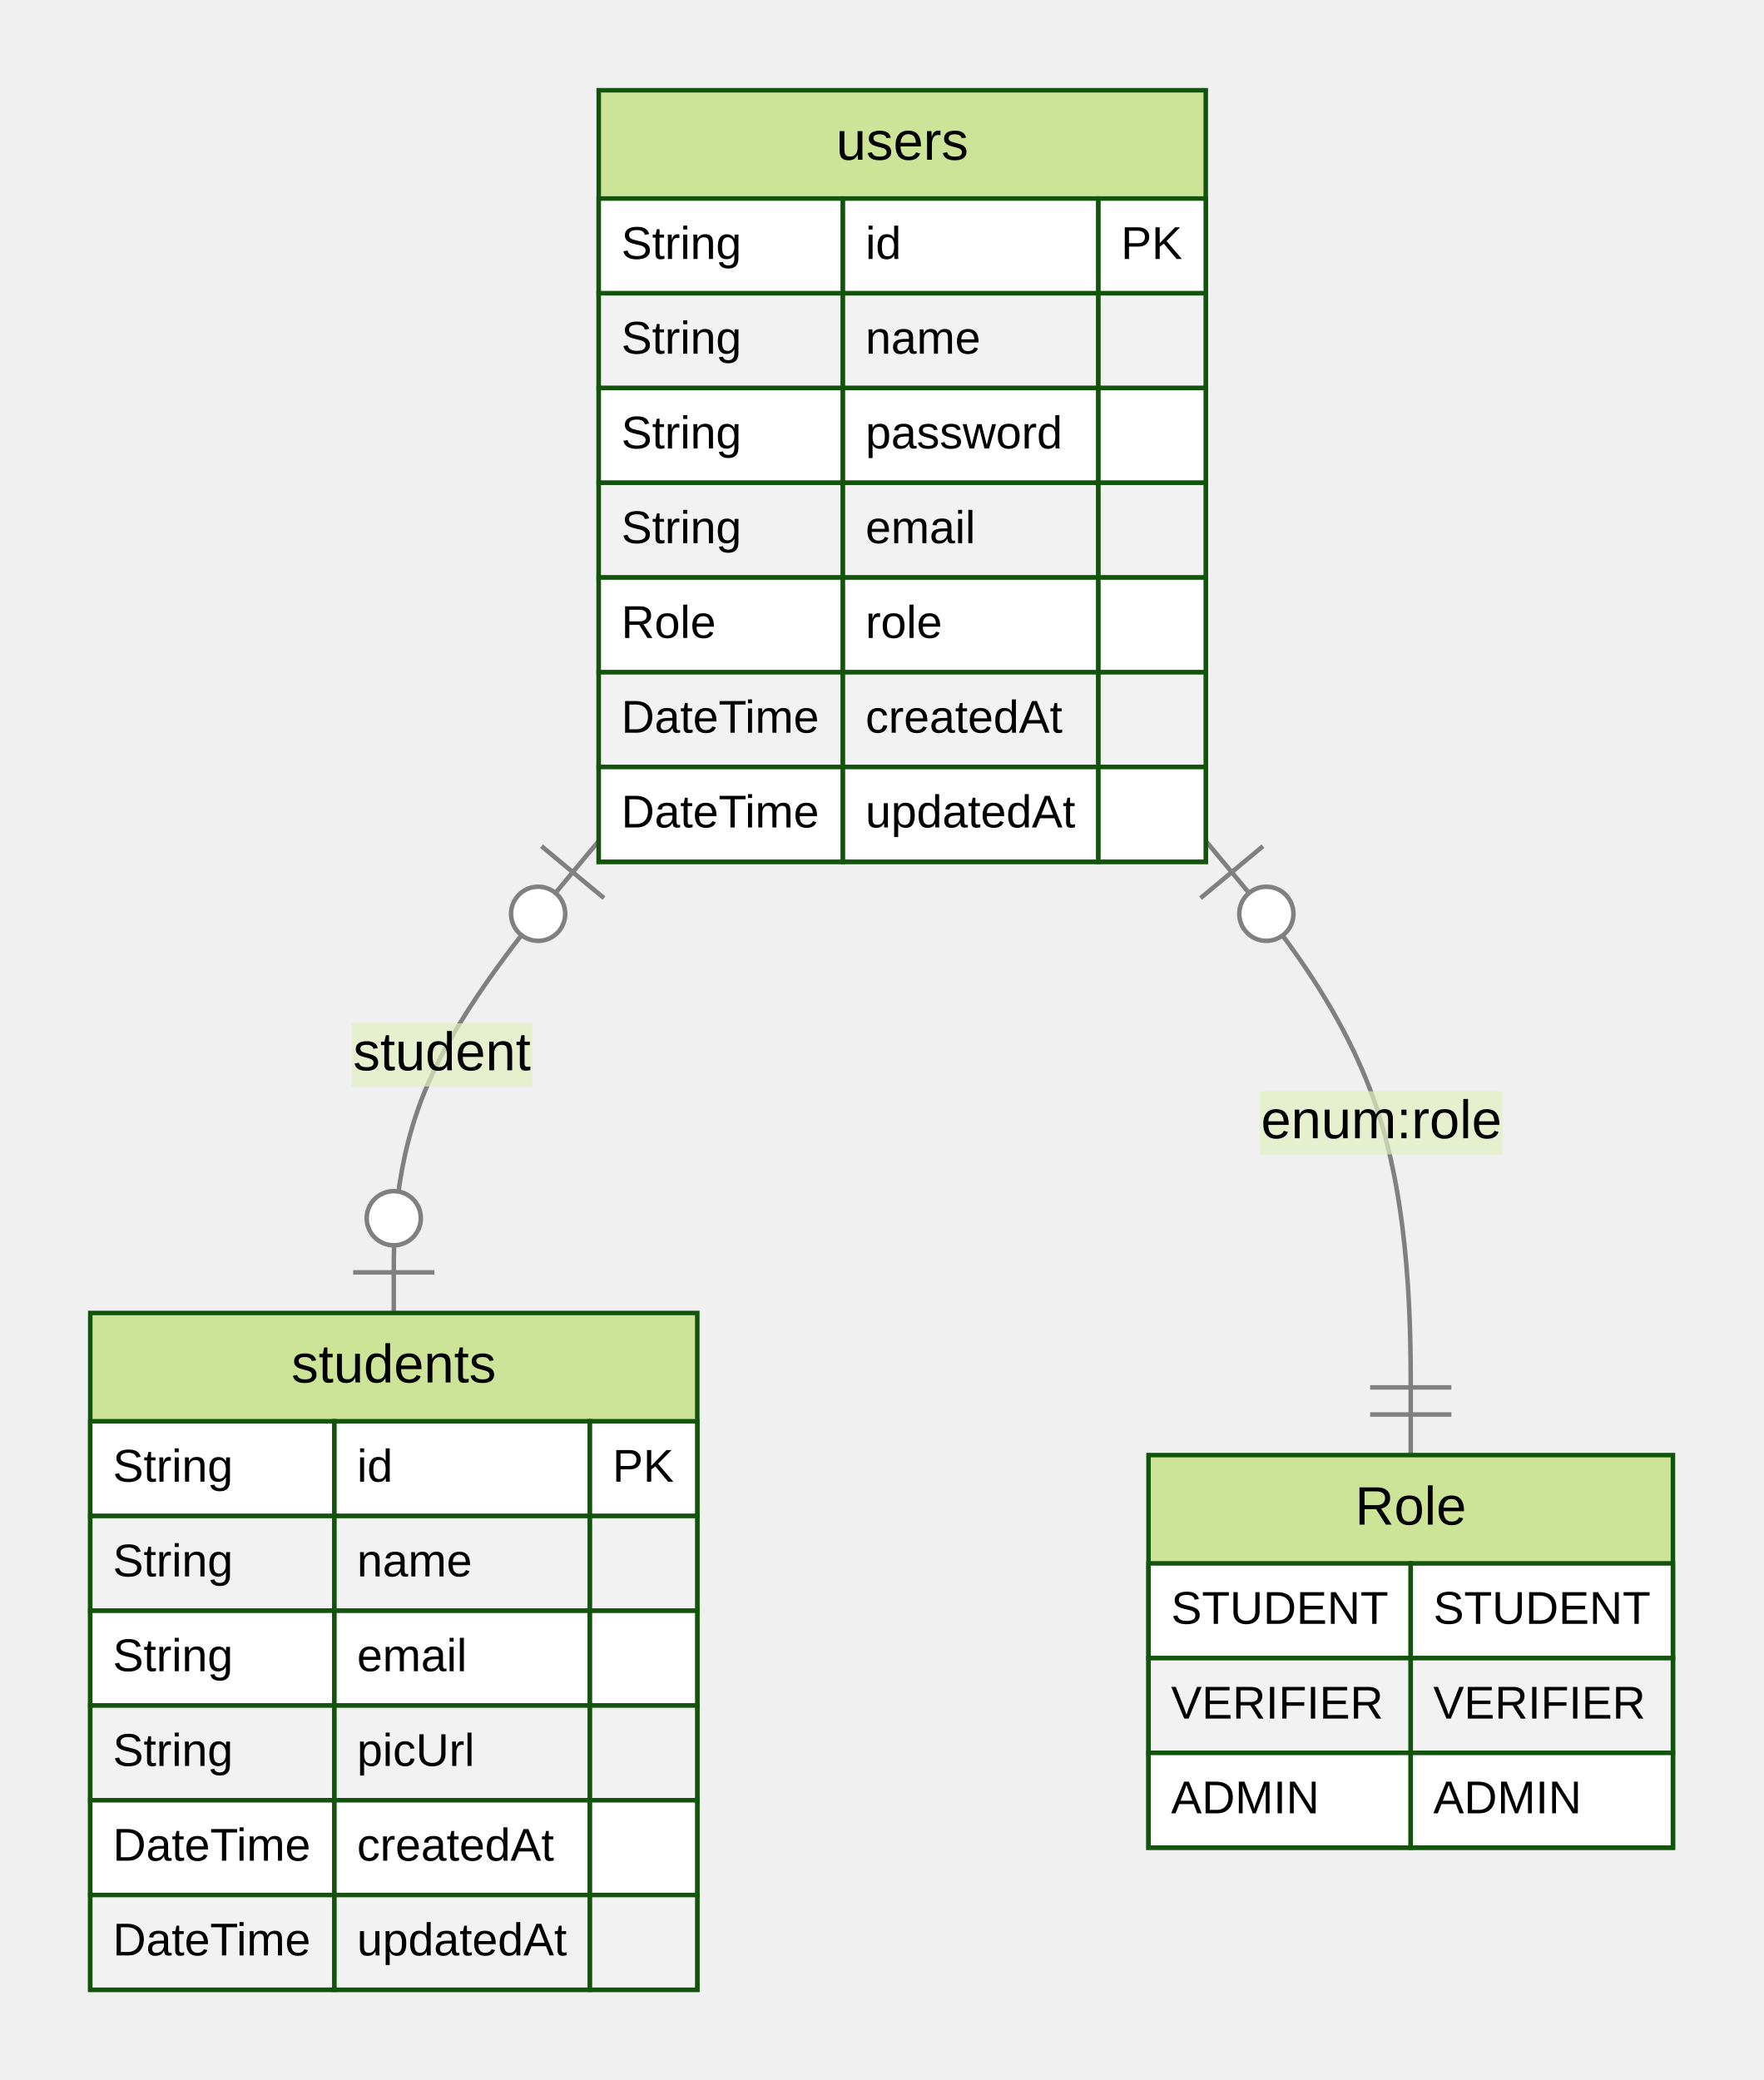
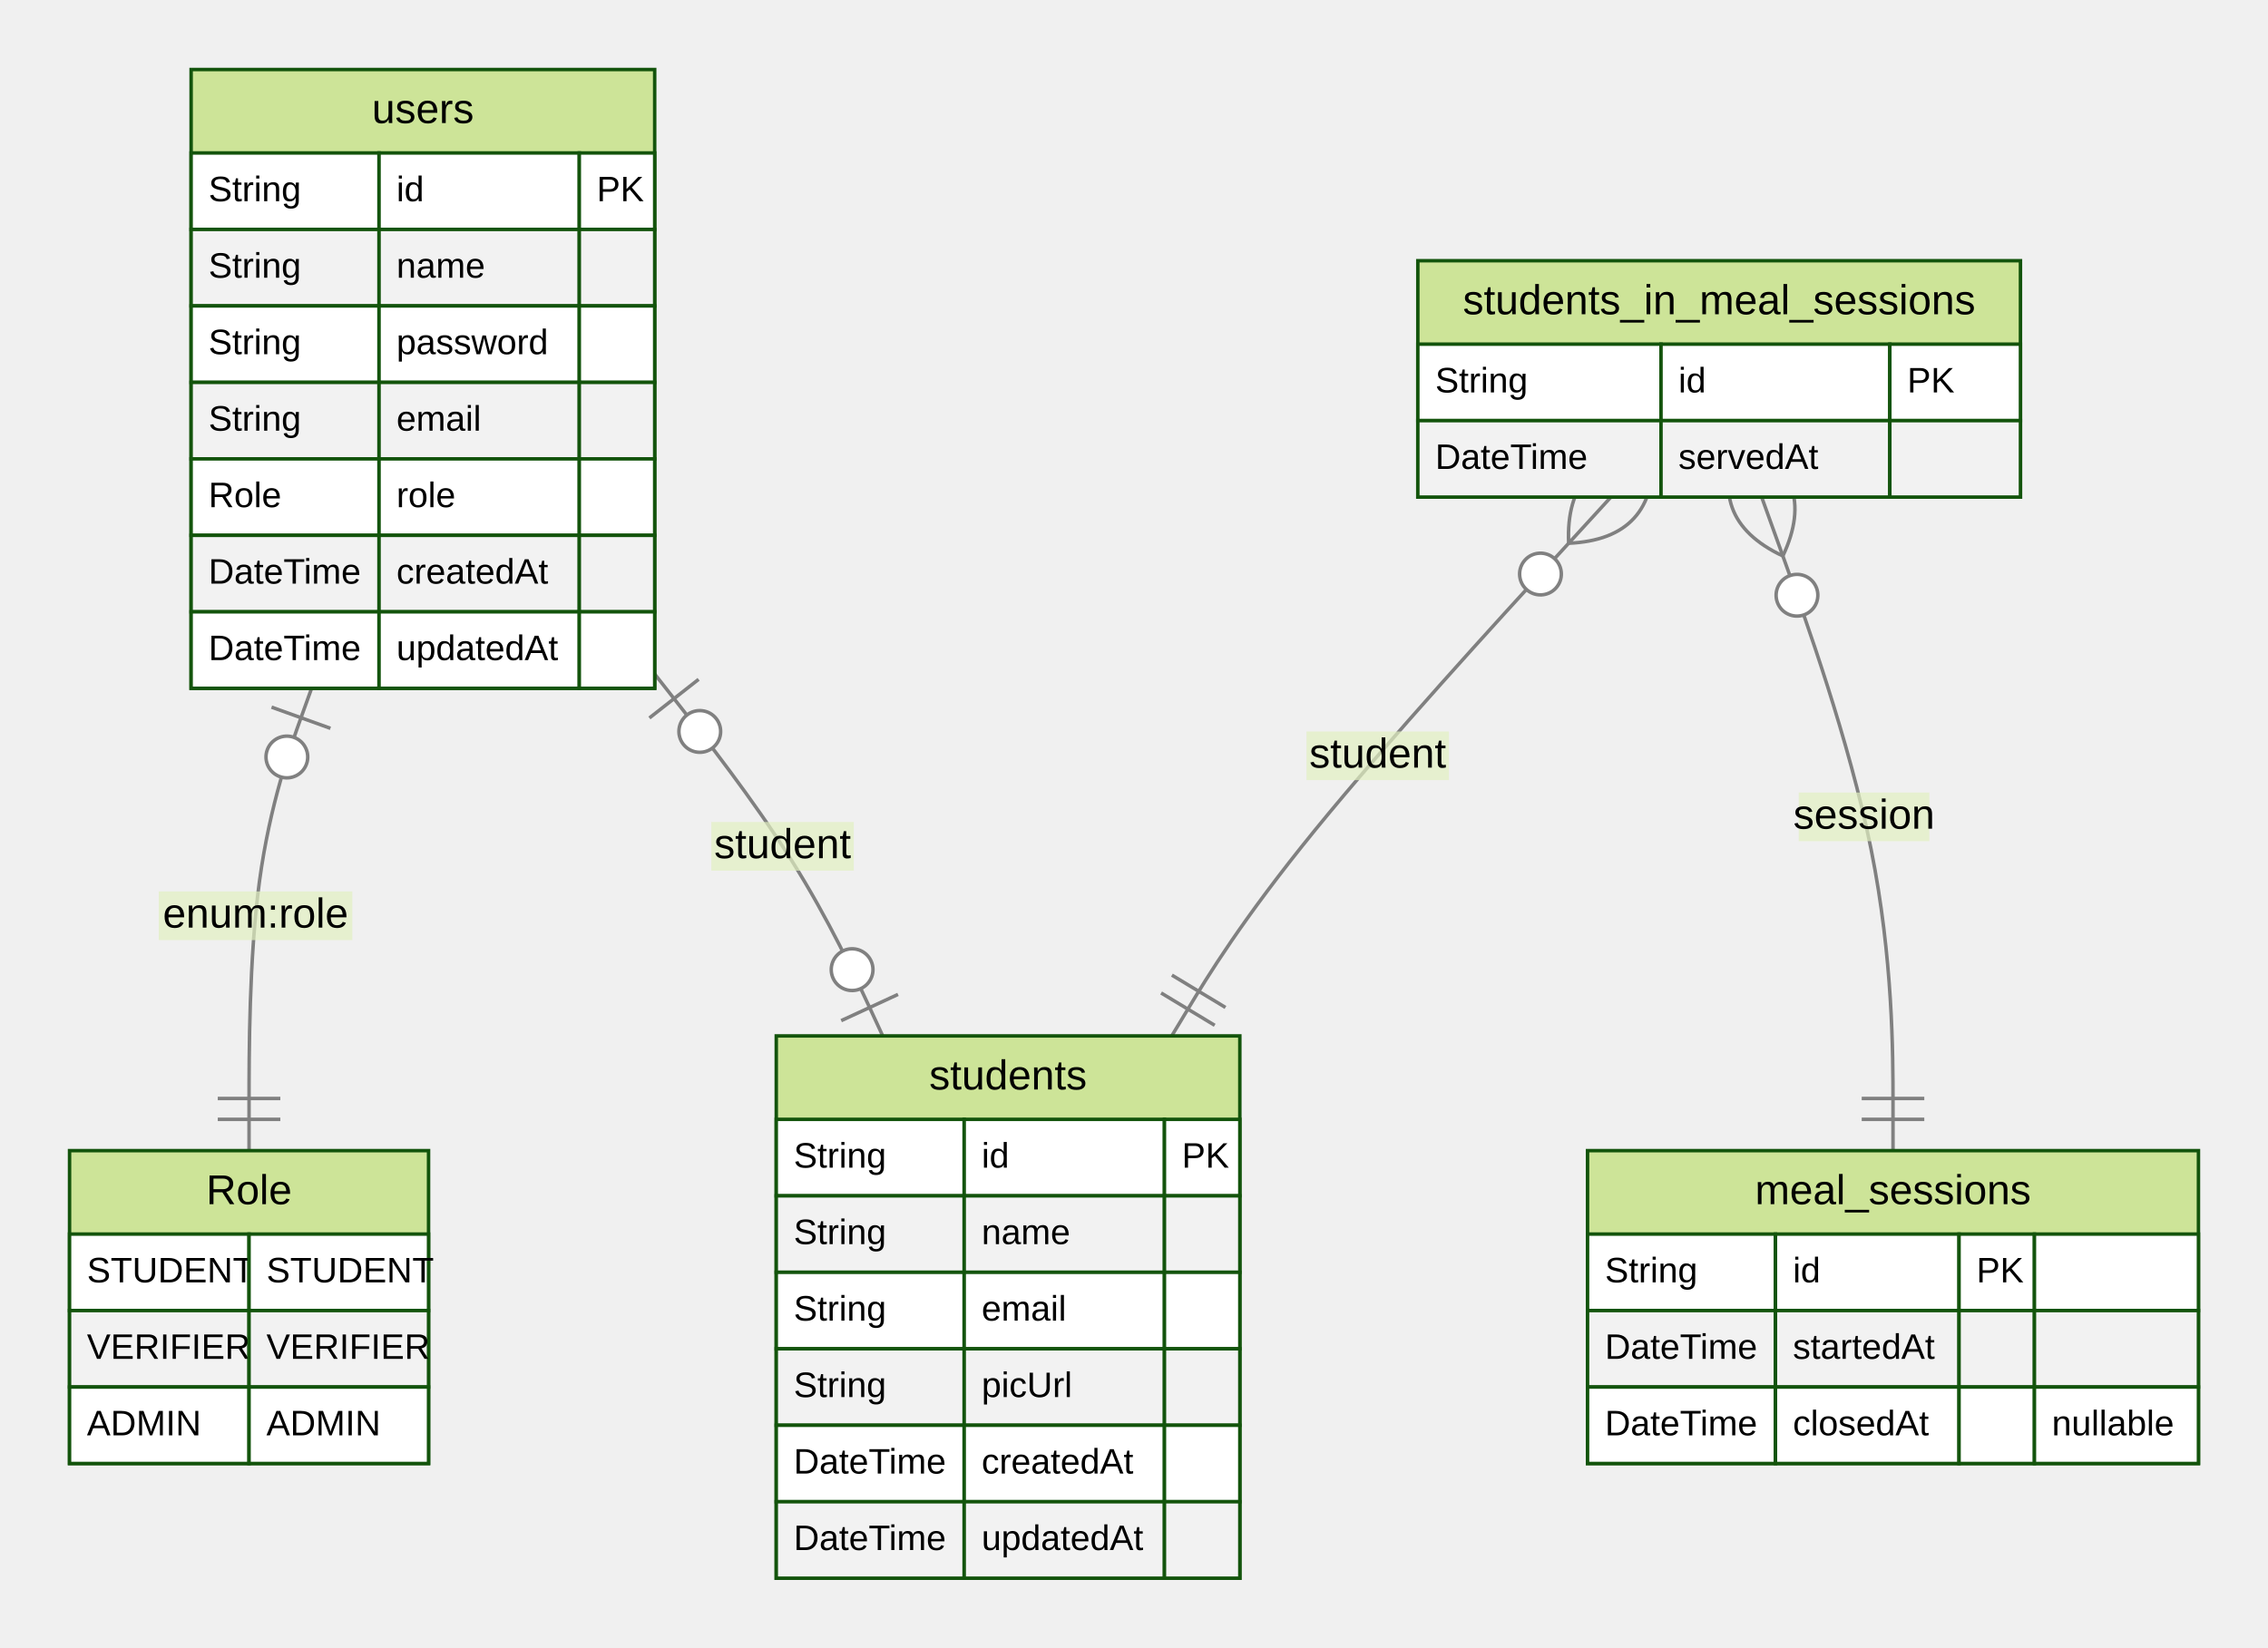
- <svg xmlns="http://www.w3.org/2000/svg" aria-roledescription="er" role="graphics-document document" viewBox="0 0 390.747 461" style="max-width: 390.747px; background-color: white;" width="100%" id="mermaid-0">
+ <svg xmlns="http://www.w3.org/2000/svg" aria-roledescription="er" role="graphics-document document" viewBox="0 0 652.276 474" style="max-width: 652.276px; background-color: white;" width="100%" id="mermaid-0">
  <style>#mermaid-0{font-family:"trebuchet ms",verdana,arial,sans-serif;font-size:16px;fill:#000000;}#mermaid-0 .error-icon{fill:#552222;}#mermaid-0 .error-text{fill:#552222;stroke:#552222;}#mermaid-0 .edge-thickness-normal{stroke-width:2px;}#mermaid-0 .edge-thickness-thick{stroke-width:3.5px;}#mermaid-0 .edge-pattern-solid{stroke-dasharray:0;}#mermaid-0 .edge-pattern-dashed{stroke-dasharray:3;}#mermaid-0 .edge-pattern-dotted{stroke-dasharray:2;}#mermaid-0 .marker{fill:#000000;stroke:#000000;}#mermaid-0 .marker.cross{stroke:#000000;}#mermaid-0 svg{font-family:"trebuchet ms",verdana,arial,sans-serif;font-size:16px;}#mermaid-0 .entityBox{fill:#cde498;stroke:#13540c;}#mermaid-0 .attributeBoxOdd{fill:#ffffff;stroke:#13540c;}#mermaid-0 .attributeBoxEven{fill:#f2f2f2;stroke:#13540c;}#mermaid-0 .relationshipLabelBox{fill:hsl(78.158, 58.462%, 84.51%);opacity:0.7;background-color:hsl(78.158, 58.462%, 84.51%);}#mermaid-0 .relationshipLabelBox rect{opacity:0.5;}#mermaid-0 .relationshipLine{stroke:#000000;}#mermaid-0 .entityTitleText{text-anchor:middle;font-size:18px;fill:#000000;}#mermaid-0 :root{--mermaid-font-family:"trebuchet ms",verdana,arial,sans-serif;}</style>
  <g />
  <defs>
    <marker orient="auto" markerHeight="18" markerWidth="18" refY="9" refX="0" id="ONLY_ONE_START">
      <path d="M9,0 L9,18 M15,0 L15,18" fill="none" stroke="gray" />
    </marker>
  </defs>
  <defs>
    <marker orient="auto" markerHeight="18" markerWidth="18" refY="9" refX="18" id="ONLY_ONE_END">
      <path d="M3,0 L3,18 M9,0 L9,18" fill="none" stroke="gray" />
    </marker>
  </defs>
  <defs>
    <marker orient="auto" markerHeight="18" markerWidth="30" refY="9" refX="0" id="ZERO_OR_ONE_START">
      <circle r="6" cy="9" cx="21" fill="white" stroke="gray" />
      <path d="M9,0 L9,18" fill="none" stroke="gray" />
    </marker>
  </defs>
  <defs>
    <marker orient="auto" markerHeight="18" markerWidth="30" refY="9" refX="30" id="ZERO_OR_ONE_END">
      <circle r="6" cy="9" cx="9" fill="white" stroke="gray" />
      <path d="M21,0 L21,18" fill="none" stroke="gray" />
    </marker>
  </defs>
  <defs>
    <marker orient="auto" markerHeight="36" markerWidth="45" refY="18" refX="18" id="ONE_OR_MORE_START">
      <path d="M0,18 Q 18,0 36,18 Q 18,36 0,18 M42,9 L42,27" fill="none" stroke="gray" />
    </marker>
  </defs>
  <defs>
    <marker orient="auto" markerHeight="36" markerWidth="45" refY="18" refX="27" id="ONE_OR_MORE_END">
      <path d="M3,9 L3,27 M9,18 Q27,0 45,18 Q27,36 9,18" fill="none" stroke="gray" />
    </marker>
  </defs>
  <defs>
    <marker orient="auto" markerHeight="36" markerWidth="57" refY="18" refX="18" id="ZERO_OR_MORE_START">
      <circle r="6" cy="18" cx="48" fill="white" stroke="gray" />
      <path d="M0,18 Q18,0 36,18 Q18,36 0,18" fill="none" stroke="gray" />
    </marker>
  </defs>
  <defs>
    <marker orient="auto" markerHeight="36" markerWidth="57" refY="18" refX="39" id="ZERO_OR_MORE_END">
      <circle r="6" cy="18" cx="9" fill="white" stroke="gray" />
      <path d="M21,18 Q39,0 57,18 Q39,36 21,18" fill="none" stroke="gray" />
    </marker>
  </defs>
-   <path style="stroke: gray; fill: none;" marker-start="url(#ZERO_OR_ONE_START)" marker-end="url(#ZERO_OR_ONE_END)" d="M132.687,186.382L125.116,195.485C117.546,204.588,102.405,222.794,94.835,240.23C87.264,257.667,87.264,274.333,87.264,282.667L87.264,291" class="er relationshipLine" />
-   <path style="stroke: gray; fill: none;" marker-start="url(#ZERO_OR_ONE_START)" marker-end="url(#ONLY_ONE_END)" d="M267.215,186.382L274.786,195.485C282.356,204.588,297.497,222.794,305.067,245.48C312.638,268.167,312.638,295.333,312.638,308.917L312.638,322.5" class="er relationshipLine" />
-   <g transform="translate(254.5283,322.5 )" id="entity-Role-8dbdbbc4-0419-5464-aae6-f142fb2ece67">
-     <rect height="87" width="116.219" y="0" x="0" class="er entityBox" />
-     <text style="dominant-baseline: middle; text-anchor: middle; font-size: 12px;" transform="translate(58.10938,12)" y="0" x="0" id="text-entity-Role-8dbdbbc4-0419-5464-aae6-f142fb2ece67" class="er entityLabel">Role</text>
-     <rect height="21" width="58.109" y="24" x="0" class="er attributeBoxOdd" />
-     <text style="dominant-baseline: middle; font-size: 10.2px;" transform="translate(5,34.5)" y="0" x="0" id="text-entity-Role-8dbdbbc4-0419-5464-aae6-f142fb2ece67-attr-1-type" class="er entityLabel">STUDENT</text>
-     <rect height="21" width="58.109" y="24" x="58.109" class="er attributeBoxOdd" />
-     <text style="dominant-baseline: middle; font-size: 10.2px;" transform="translate(63.10938,34.5)" y="0" x="0" id="text-entity-Role-8dbdbbc4-0419-5464-aae6-f142fb2ece67-attr-1-name" class="er entityLabel">STUDENT</text>
-     <rect height="21" width="58.109" y="45" x="0" class="er attributeBoxEven" />
-     <text style="dominant-baseline: middle; font-size: 10.2px;" transform="translate(5,55.5)" y="0" x="0" id="text-entity-Role-8dbdbbc4-0419-5464-aae6-f142fb2ece67-attr-2-type" class="er entityLabel">VERIFIER</text>
-     <rect height="21" width="58.109" y="45" x="58.109" class="er attributeBoxEven" />
-     <text style="dominant-baseline: middle; font-size: 10.2px;" transform="translate(63.10938,55.5)" y="0" x="0" id="text-entity-Role-8dbdbbc4-0419-5464-aae6-f142fb2ece67-attr-2-name" class="er entityLabel">VERIFIER</text>
-     <rect height="21" width="58.109" y="66" x="0" class="er attributeBoxOdd" />
-     <text style="dominant-baseline: middle; font-size: 10.2px;" transform="translate(5,76.5)" y="0" x="0" id="text-entity-Role-8dbdbbc4-0419-5464-aae6-f142fb2ece67-attr-3-type" class="er entityLabel">ADMIN</text>
-     <rect height="21" width="58.109" y="66" x="58.109" class="er attributeBoxOdd" />
-     <text style="dominant-baseline: middle; font-size: 10.2px;" transform="translate(63.10938,76.5)" y="0" x="0" id="text-entity-Role-8dbdbbc4-0419-5464-aae6-f142fb2ece67-attr-3-name" class="er entityLabel">ADMIN</text>
-   </g>
-   <g transform="translate(20,291 )" id="entity-students-1a328c67-5d59-56d0-bf8f-611c89a8fa4f">
-     <rect height="150" width="134.528" y="0" x="0" class="er entityBox" />
-     <text style="dominant-baseline: middle; text-anchor: middle; font-size: 12px;" transform="translate(67.26416,12)" y="0" x="0" id="text-entity-students-1a328c67-5d59-56d0-bf8f-611c89a8fa4f" class="er entityLabel">students</text>
-     <rect height="21" width="54.113" y="24" x="0" class="er attributeBoxOdd" />
-     <text style="dominant-baseline: middle; font-size: 10.2px;" transform="translate(5,34.5)" y="0" x="0" id="text-entity-students-1a328c67-5d59-56d0-bf8f-611c89a8fa4f-attr-1-type" class="er entityLabel">String</text>
-     <rect height="21" width="56.62" y="24" x="54.113" class="er attributeBoxOdd" />
-     <text style="dominant-baseline: middle; font-size: 10.2px;" transform="translate(59.11313,34.5)" y="0" x="0" id="text-entity-students-1a328c67-5d59-56d0-bf8f-611c89a8fa4f-attr-1-name" class="er entityLabel">id</text>
-     <rect height="21" width="23.795" y="24" x="110.733" class="er attributeBoxOdd" />
-     <text style="dominant-baseline: middle; font-size: 10.2px;" transform="translate(115.7333,34.5)" y="0" x="0" id="text-entity-students-1a328c67-5d59-56d0-bf8f-611c89a8fa4f-attr-1-key" class="er entityLabel">PK</text>
-     <rect height="21" width="54.113" y="45" x="0" class="er attributeBoxEven" />
-     <text style="dominant-baseline: middle; font-size: 10.2px;" transform="translate(5,55.5)" y="0" x="0" id="text-entity-students-1a328c67-5d59-56d0-bf8f-611c89a8fa4f-attr-2-type" class="er entityLabel">String</text>
-     <rect height="21" width="56.62" y="45" x="54.113" class="er attributeBoxEven" />
-     <text style="dominant-baseline: middle; font-size: 10.2px;" transform="translate(59.11313,55.5)" y="0" x="0" id="text-entity-students-1a328c67-5d59-56d0-bf8f-611c89a8fa4f-attr-2-name" class="er entityLabel">name</text>
-     <rect height="21" width="23.795" y="45" x="110.733" class="er attributeBoxEven" />
-     <text style="dominant-baseline: middle; font-size: 10.2px;" transform="translate(115.7333,55.5)" y="0" x="0" id="text-entity-students-1a328c67-5d59-56d0-bf8f-611c89a8fa4f-attr-2-key" class="er entityLabel" />
-     <rect height="21" width="54.113" y="66" x="0" class="er attributeBoxOdd" />
-     <text style="dominant-baseline: middle; font-size: 10.2px;" transform="translate(5,76.5)" y="0" x="0" id="text-entity-students-1a328c67-5d59-56d0-bf8f-611c89a8fa4f-attr-3-type" class="er entityLabel">String</text>
-     <rect height="21" width="56.62" y="66" x="54.113" class="er attributeBoxOdd" />
-     <text style="dominant-baseline: middle; font-size: 10.2px;" transform="translate(59.11313,76.5)" y="0" x="0" id="text-entity-students-1a328c67-5d59-56d0-bf8f-611c89a8fa4f-attr-3-name" class="er entityLabel">email</text>
-     <rect height="21" width="23.795" y="66" x="110.733" class="er attributeBoxOdd" />
-     <text style="dominant-baseline: middle; font-size: 10.2px;" transform="translate(115.7333,76.5)" y="0" x="0" id="text-entity-students-1a328c67-5d59-56d0-bf8f-611c89a8fa4f-attr-3-key" class="er entityLabel" />
-     <rect height="21" width="54.113" y="87" x="0" class="er attributeBoxEven" />
-     <text style="dominant-baseline: middle; font-size: 10.2px;" transform="translate(5,97.5)" y="0" x="0" id="text-entity-students-1a328c67-5d59-56d0-bf8f-611c89a8fa4f-attr-4-type" class="er entityLabel">String</text>
-     <rect height="21" width="56.62" y="87" x="54.113" class="er attributeBoxEven" />
-     <text style="dominant-baseline: middle; font-size: 10.2px;" transform="translate(59.11313,97.5)" y="0" x="0" id="text-entity-students-1a328c67-5d59-56d0-bf8f-611c89a8fa4f-attr-4-name" class="er entityLabel">picUrl</text>
-     <rect height="21" width="23.795" y="87" x="110.733" class="er attributeBoxEven" />
-     <text style="dominant-baseline: middle; font-size: 10.2px;" transform="translate(115.7333,97.5)" y="0" x="0" id="text-entity-students-1a328c67-5d59-56d0-bf8f-611c89a8fa4f-attr-4-key" class="er entityLabel" />
-     <rect height="21" width="54.113" y="108" x="0" class="er attributeBoxOdd" />
-     <text style="dominant-baseline: middle; font-size: 10.2px;" transform="translate(5,118.5)" y="0" x="0" id="text-entity-students-1a328c67-5d59-56d0-bf8f-611c89a8fa4f-attr-5-type" class="er entityLabel">DateTime</text>
-     <rect height="21" width="56.62" y="108" x="54.113" class="er attributeBoxOdd" />
-     <text style="dominant-baseline: middle; font-size: 10.2px;" transform="translate(59.11313,118.5)" y="0" x="0" id="text-entity-students-1a328c67-5d59-56d0-bf8f-611c89a8fa4f-attr-5-name" class="er entityLabel">createdAt</text>
-     <rect height="21" width="23.795" y="108" x="110.733" class="er attributeBoxOdd" />
-     <text style="dominant-baseline: middle; font-size: 10.2px;" transform="translate(115.7333,118.5)" y="0" x="0" id="text-entity-students-1a328c67-5d59-56d0-bf8f-611c89a8fa4f-attr-5-key" class="er entityLabel" />
-     <rect height="21" width="54.113" y="129" x="0" class="er attributeBoxEven" />
-     <text style="dominant-baseline: middle; font-size: 10.2px;" transform="translate(5,139.5)" y="0" x="0" id="text-entity-students-1a328c67-5d59-56d0-bf8f-611c89a8fa4f-attr-6-type" class="er entityLabel">DateTime</text>
-     <rect height="21" width="56.62" y="129" x="54.113" class="er attributeBoxEven" />
-     <text style="dominant-baseline: middle; font-size: 10.2px;" transform="translate(59.11313,139.5)" y="0" x="0" id="text-entity-students-1a328c67-5d59-56d0-bf8f-611c89a8fa4f-attr-6-name" class="er entityLabel">updatedAt</text>
-     <rect height="21" width="23.795" y="129" x="110.733" class="er attributeBoxEven" />
-     <text style="dominant-baseline: middle; font-size: 10.2px;" transform="translate(115.7333,139.5)" y="0" x="0" id="text-entity-students-1a328c67-5d59-56d0-bf8f-611c89a8fa4f-attr-6-key" class="er entityLabel" />
-   </g>
-   <g transform="translate(132.6868,20 )" id="entity-users-33ae1e26-be31-5c1d-bf65-e859e9d0308e">
-     <rect height="171" width="134.528" y="0" x="0" class="er entityBox" />
-     <text style="dominant-baseline: middle; text-anchor: middle; font-size: 12px;" transform="translate(67.26416,12)" y="0" x="0" id="text-entity-users-33ae1e26-be31-5c1d-bf65-e859e9d0308e" class="er entityLabel">users</text>
-     <rect height="21" width="54.113" y="24" x="0" class="er attributeBoxOdd" />
-     <text style="dominant-baseline: middle; font-size: 10.2px;" transform="translate(5,34.5)" y="0" x="0" id="text-entity-users-33ae1e26-be31-5c1d-bf65-e859e9d0308e-attr-1-type" class="er entityLabel">String</text>
-     <rect height="21" width="56.62" y="24" x="54.113" class="er attributeBoxOdd" />
-     <text style="dominant-baseline: middle; font-size: 10.2px;" transform="translate(59.11313,34.5)" y="0" x="0" id="text-entity-users-33ae1e26-be31-5c1d-bf65-e859e9d0308e-attr-1-name" class="er entityLabel">id</text>
-     <rect height="21" width="23.795" y="24" x="110.733" class="er attributeBoxOdd" />
-     <text style="dominant-baseline: middle; font-size: 10.2px;" transform="translate(115.7333,34.5)" y="0" x="0" id="text-entity-users-33ae1e26-be31-5c1d-bf65-e859e9d0308e-attr-1-key" class="er entityLabel">PK</text>
-     <rect height="21" width="54.113" y="45" x="0" class="er attributeBoxEven" />
-     <text style="dominant-baseline: middle; font-size: 10.2px;" transform="translate(5,55.5)" y="0" x="0" id="text-entity-users-33ae1e26-be31-5c1d-bf65-e859e9d0308e-attr-2-type" class="er entityLabel">String</text>
-     <rect height="21" width="56.62" y="45" x="54.113" class="er attributeBoxEven" />
-     <text style="dominant-baseline: middle; font-size: 10.2px;" transform="translate(59.11313,55.5)" y="0" x="0" id="text-entity-users-33ae1e26-be31-5c1d-bf65-e859e9d0308e-attr-2-name" class="er entityLabel">name</text>
-     <rect height="21" width="23.795" y="45" x="110.733" class="er attributeBoxEven" />
-     <text style="dominant-baseline: middle; font-size: 10.2px;" transform="translate(115.7333,55.5)" y="0" x="0" id="text-entity-users-33ae1e26-be31-5c1d-bf65-e859e9d0308e-attr-2-key" class="er entityLabel" />
-     <rect height="21" width="54.113" y="66" x="0" class="er attributeBoxOdd" />
-     <text style="dominant-baseline: middle; font-size: 10.2px;" transform="translate(5,76.5)" y="0" x="0" id="text-entity-users-33ae1e26-be31-5c1d-bf65-e859e9d0308e-attr-3-type" class="er entityLabel">String</text>
-     <rect height="21" width="56.62" y="66" x="54.113" class="er attributeBoxOdd" />
-     <text style="dominant-baseline: middle; font-size: 10.2px;" transform="translate(59.11313,76.5)" y="0" x="0" id="text-entity-users-33ae1e26-be31-5c1d-bf65-e859e9d0308e-attr-3-name" class="er entityLabel">password</text>
-     <rect height="21" width="23.795" y="66" x="110.733" class="er attributeBoxOdd" />
-     <text style="dominant-baseline: middle; font-size: 10.2px;" transform="translate(115.7333,76.5)" y="0" x="0" id="text-entity-users-33ae1e26-be31-5c1d-bf65-e859e9d0308e-attr-3-key" class="er entityLabel" />
-     <rect height="21" width="54.113" y="87" x="0" class="er attributeBoxEven" />
-     <text style="dominant-baseline: middle; font-size: 10.2px;" transform="translate(5,97.5)" y="0" x="0" id="text-entity-users-33ae1e26-be31-5c1d-bf65-e859e9d0308e-attr-4-type" class="er entityLabel">String</text>
-     <rect height="21" width="56.62" y="87" x="54.113" class="er attributeBoxEven" />
-     <text style="dominant-baseline: middle; font-size: 10.2px;" transform="translate(59.11313,97.5)" y="0" x="0" id="text-entity-users-33ae1e26-be31-5c1d-bf65-e859e9d0308e-attr-4-name" class="er entityLabel">email</text>
-     <rect height="21" width="23.795" y="87" x="110.733" class="er attributeBoxEven" />
-     <text style="dominant-baseline: middle; font-size: 10.2px;" transform="translate(115.7333,97.5)" y="0" x="0" id="text-entity-users-33ae1e26-be31-5c1d-bf65-e859e9d0308e-attr-4-key" class="er entityLabel" />
-     <rect height="21" width="54.113" y="108" x="0" class="er attributeBoxOdd" />
-     <text style="dominant-baseline: middle; font-size: 10.2px;" transform="translate(5,118.5)" y="0" x="0" id="text-entity-users-33ae1e26-be31-5c1d-bf65-e859e9d0308e-attr-5-type" class="er entityLabel">Role</text>
-     <rect height="21" width="56.62" y="108" x="54.113" class="er attributeBoxOdd" />
-     <text style="dominant-baseline: middle; font-size: 10.2px;" transform="translate(59.11313,118.5)" y="0" x="0" id="text-entity-users-33ae1e26-be31-5c1d-bf65-e859e9d0308e-attr-5-name" class="er entityLabel">role</text>
-     <rect height="21" width="23.795" y="108" x="110.733" class="er attributeBoxOdd" />
-     <text style="dominant-baseline: middle; font-size: 10.2px;" transform="translate(115.7333,118.5)" y="0" x="0" id="text-entity-users-33ae1e26-be31-5c1d-bf65-e859e9d0308e-attr-5-key" class="er entityLabel" />
-     <rect height="21" width="54.113" y="129" x="0" class="er attributeBoxEven" />
-     <text style="dominant-baseline: middle; font-size: 10.2px;" transform="translate(5,139.5)" y="0" x="0" id="text-entity-users-33ae1e26-be31-5c1d-bf65-e859e9d0308e-attr-6-type" class="er entityLabel">DateTime</text>
-     <rect height="21" width="56.62" y="129" x="54.113" class="er attributeBoxEven" />
-     <text style="dominant-baseline: middle; font-size: 10.2px;" transform="translate(59.11313,139.5)" y="0" x="0" id="text-entity-users-33ae1e26-be31-5c1d-bf65-e859e9d0308e-attr-6-name" class="er entityLabel">createdAt</text>
-     <rect height="21" width="23.795" y="129" x="110.733" class="er attributeBoxEven" />
-     <text style="dominant-baseline: middle; font-size: 10.2px;" transform="translate(115.7333,139.5)" y="0" x="0" id="text-entity-users-33ae1e26-be31-5c1d-bf65-e859e9d0308e-attr-6-key" class="er entityLabel" />
-     <rect height="21" width="54.113" y="150" x="0" class="er attributeBoxOdd" />
-     <text style="dominant-baseline: middle; font-size: 10.2px;" transform="translate(5,160.5)" y="0" x="0" id="text-entity-users-33ae1e26-be31-5c1d-bf65-e859e9d0308e-attr-7-type" class="er entityLabel">DateTime</text>
-     <rect height="21" width="56.62" y="150" x="54.113" class="er attributeBoxOdd" />
-     <text style="dominant-baseline: middle; font-size: 10.2px;" transform="translate(59.11313,160.5)" y="0" x="0" id="text-entity-users-33ae1e26-be31-5c1d-bf65-e859e9d0308e-attr-7-name" class="er entityLabel">updatedAt</text>
-     <rect height="21" width="23.795" y="150" x="110.733" class="er attributeBoxOdd" />
-     <text style="dominant-baseline: middle; font-size: 10.2px;" transform="translate(115.7333,160.5)" y="0" x="0" id="text-entity-users-33ae1e26-be31-5c1d-bf65-e859e9d0308e-attr-7-key" class="er entityLabel" />
-   </g>
-   <rect height="14" width="40.029" y="226.802" x="77.917" class="er relationshipLabelBox" />
-   <text style="text-anchor: middle; dominant-baseline: middle; font-size: 12px;" y="233.802" x="97.932" id="rel1" class="er relationshipLabel">student</text>
-   <rect height="14" width="53.688" y="241.867" x="279.289" class="er relationshipLabelBox" />
-   <text style="text-anchor: middle; dominant-baseline: middle; font-size: 12px;" y="248.867" x="306.133" id="rel2" class="er relationshipLabel">enum:role</text>
+   <path style="stroke: gray; fill: none;" marker-start="url(#ZERO_OR_ONE_START)" marker-end="url(#ZERO_OR_ONE_END)" d="M188.288,193.897L195.368,202.914C202.449,211.931,216.609,229.966,227.54,247.316C238.471,264.667,246.172,281.333,250.023,289.667L253.873,298" class="er relationshipLine" />
+   <path style="stroke: gray; fill: none;" marker-start="url(#ZERO_OR_ONE_START)" marker-end="url(#ONLY_ONE_END)" d="M89.612,198L86.614,206.333C83.617,214.667,77.622,231.333,74.624,253.5C71.626,275.667,71.626,303.333,71.626,317.167L71.626,331" class="er relationshipLine" />
+   <path style="stroke: gray; fill: none;" marker-start="url(#ZERO_OR_MORE_START)" marker-end="url(#ONLY_ONE_END)" d="M506.656,143L512.951,160.5C519.246,178,531.836,213,538.131,244.333C544.426,275.667,544.426,303.333,544.426,317.167L544.426,331" class="er relationshipLine" />
+   <path style="stroke: gray; fill: none;" marker-start="url(#ZERO_OR_MORE_START)" marker-end="url(#ONLY_ONE_END)" d="M463.299,143L447.277,160.5C431.256,178,399.213,213,378.162,238.833C357.111,264.667,347.051,281.333,342.022,289.667L336.992,298" class="er relationshipLine" />
+   <g transform="translate(20,331 )" id="entity-Role-8dbdbbc4-0419-5464-aae6-f142fb2ece67">
+     <rect height="90" width="103.253" y="0" x="0" class="er entityBox" />
+     <text style="dominant-baseline: middle; text-anchor: middle; font-size: 12px;" transform="translate(51.6264,12)" y="0" x="0" id="text-entity-Role-8dbdbbc4-0419-5464-aae6-f142fb2ece67" class="er entityLabel">Role</text>
+     <rect height="22" width="51.626" y="24" x="0" class="er attributeBoxOdd" />
+     <text style="dominant-baseline: middle; font-size: 10.2px;" transform="translate(5,35)" y="0" x="0" id="text-entity-Role-8dbdbbc4-0419-5464-aae6-f142fb2ece67-attr-1-type" class="er entityLabel">STUDENT</text>
+     <rect height="22" width="51.626" y="24" x="51.626" class="er attributeBoxOdd" />
+     <text style="dominant-baseline: middle; font-size: 10.2px;" transform="translate(56.6264,35)" y="0" x="0" id="text-entity-Role-8dbdbbc4-0419-5464-aae6-f142fb2ece67-attr-1-name" class="er entityLabel">STUDENT</text>
+     <rect height="22" width="51.626" y="46" x="0" class="er attributeBoxEven" />
+     <text style="dominant-baseline: middle; font-size: 10.2px;" transform="translate(5,57)" y="0" x="0" id="text-entity-Role-8dbdbbc4-0419-5464-aae6-f142fb2ece67-attr-2-type" class="er entityLabel">VERIFIER</text>
+     <rect height="22" width="51.626" y="46" x="51.626" class="er attributeBoxEven" />
+     <text style="dominant-baseline: middle; font-size: 10.2px;" transform="translate(56.6264,57)" y="0" x="0" id="text-entity-Role-8dbdbbc4-0419-5464-aae6-f142fb2ece67-attr-2-name" class="er entityLabel">VERIFIER</text>
+     <rect height="22" width="51.626" y="68" x="0" class="er attributeBoxOdd" />
+     <text style="dominant-baseline: middle; font-size: 10.2px;" transform="translate(5,79)" y="0" x="0" id="text-entity-Role-8dbdbbc4-0419-5464-aae6-f142fb2ece67-attr-3-type" class="er entityLabel">ADMIN</text>
+     <rect height="22" width="51.626" y="68" x="51.626" class="er attributeBoxOdd" />
+     <text style="dominant-baseline: middle; font-size: 10.2px;" transform="translate(56.6264,79)" y="0" x="0" id="text-entity-Role-8dbdbbc4-0419-5464-aae6-f142fb2ece67-attr-3-name" class="er entityLabel">ADMIN</text>
+   </g>
+   <g transform="translate(223.2528,298 )" id="entity-students-1a328c67-5d59-56d0-bf8f-611c89a8fa4f">
+     <rect height="156" width="133.323" y="0" x="0" class="er entityBox" />
+     <text style="dominant-baseline: middle; text-anchor: middle; font-size: 12px;" transform="translate(66.66144,12)" y="0" x="0" id="text-entity-students-1a328c67-5d59-56d0-bf8f-611c89a8fa4f" class="er entityLabel">students</text>
+     <rect height="22" width="54.048" y="24" x="0" class="er attributeBoxOdd" />
+     <text style="dominant-baseline: middle; font-size: 10.2px;" transform="translate(5,35)" y="0" x="0" id="text-entity-students-1a328c67-5d59-56d0-bf8f-611c89a8fa4f-attr-1-type" class="er entityLabel">String</text>
+     <rect height="22" width="57.594" y="24" x="54.048" class="er attributeBoxOdd" />
+     <text style="dominant-baseline: middle; font-size: 10.2px;" transform="translate(59.0484,35)" y="0" x="0" id="text-entity-students-1a328c67-5d59-56d0-bf8f-611c89a8fa4f-attr-1-name" class="er entityLabel">id</text>
+     <rect height="22" width="21.681" y="24" x="111.642" class="er attributeBoxOdd" />
+     <text style="dominant-baseline: middle; font-size: 10.2px;" transform="translate(116.6422,35)" y="0" x="0" id="text-entity-students-1a328c67-5d59-56d0-bf8f-611c89a8fa4f-attr-1-key" class="er entityLabel">PK</text>
+     <rect height="22" width="54.048" y="46" x="0" class="er attributeBoxEven" />
+     <text style="dominant-baseline: middle; font-size: 10.2px;" transform="translate(5,57)" y="0" x="0" id="text-entity-students-1a328c67-5d59-56d0-bf8f-611c89a8fa4f-attr-2-type" class="er entityLabel">String</text>
+     <rect height="22" width="57.594" y="46" x="54.048" class="er attributeBoxEven" />
+     <text style="dominant-baseline: middle; font-size: 10.2px;" transform="translate(59.0484,57)" y="0" x="0" id="text-entity-students-1a328c67-5d59-56d0-bf8f-611c89a8fa4f-attr-2-name" class="er entityLabel">name</text>
+     <rect height="22" width="21.681" y="46" x="111.642" class="er attributeBoxEven" />
+     <text style="dominant-baseline: middle; font-size: 10.2px;" transform="translate(116.6422,57)" y="0" x="0" id="text-entity-students-1a328c67-5d59-56d0-bf8f-611c89a8fa4f-attr-2-key" class="er entityLabel" />
+     <rect height="22" width="54.048" y="68" x="0" class="er attributeBoxOdd" />
+     <text style="dominant-baseline: middle; font-size: 10.2px;" transform="translate(5,79)" y="0" x="0" id="text-entity-students-1a328c67-5d59-56d0-bf8f-611c89a8fa4f-attr-3-type" class="er entityLabel">String</text>
+     <rect height="22" width="57.594" y="68" x="54.048" class="er attributeBoxOdd" />
+     <text style="dominant-baseline: middle; font-size: 10.2px;" transform="translate(59.0484,79)" y="0" x="0" id="text-entity-students-1a328c67-5d59-56d0-bf8f-611c89a8fa4f-attr-3-name" class="er entityLabel">email</text>
+     <rect height="22" width="21.681" y="68" x="111.642" class="er attributeBoxOdd" />
+     <text style="dominant-baseline: middle; font-size: 10.2px;" transform="translate(116.6422,79)" y="0" x="0" id="text-entity-students-1a328c67-5d59-56d0-bf8f-611c89a8fa4f-attr-3-key" class="er entityLabel" />
+     <rect height="22" width="54.048" y="90" x="0" class="er attributeBoxEven" />
+     <text style="dominant-baseline: middle; font-size: 10.2px;" transform="translate(5,101)" y="0" x="0" id="text-entity-students-1a328c67-5d59-56d0-bf8f-611c89a8fa4f-attr-4-type" class="er entityLabel">String</text>
+     <rect height="22" width="57.594" y="90" x="54.048" class="er attributeBoxEven" />
+     <text style="dominant-baseline: middle; font-size: 10.2px;" transform="translate(59.0484,101)" y="0" x="0" id="text-entity-students-1a328c67-5d59-56d0-bf8f-611c89a8fa4f-attr-4-name" class="er entityLabel">picUrl</text>
+     <rect height="22" width="21.681" y="90" x="111.642" class="er attributeBoxEven" />
+     <text style="dominant-baseline: middle; font-size: 10.2px;" transform="translate(116.6422,101)" y="0" x="0" id="text-entity-students-1a328c67-5d59-56d0-bf8f-611c89a8fa4f-attr-4-key" class="er entityLabel" />
+     <rect height="22" width="54.048" y="112" x="0" class="er attributeBoxOdd" />
+     <text style="dominant-baseline: middle; font-size: 10.2px;" transform="translate(5,123)" y="0" x="0" id="text-entity-students-1a328c67-5d59-56d0-bf8f-611c89a8fa4f-attr-5-type" class="er entityLabel">DateTime</text>
+     <rect height="22" width="57.594" y="112" x="54.048" class="er attributeBoxOdd" />
+     <text style="dominant-baseline: middle; font-size: 10.2px;" transform="translate(59.0484,123)" y="0" x="0" id="text-entity-students-1a328c67-5d59-56d0-bf8f-611c89a8fa4f-attr-5-name" class="er entityLabel">createdAt</text>
+     <rect height="22" width="21.681" y="112" x="111.642" class="er attributeBoxOdd" />
+     <text style="dominant-baseline: middle; font-size: 10.2px;" transform="translate(116.6422,123)" y="0" x="0" id="text-entity-students-1a328c67-5d59-56d0-bf8f-611c89a8fa4f-attr-5-key" class="er entityLabel" />
+     <rect height="22" width="54.048" y="134" x="0" class="er attributeBoxEven" />
+     <text style="dominant-baseline: middle; font-size: 10.2px;" transform="translate(5,145)" y="0" x="0" id="text-entity-students-1a328c67-5d59-56d0-bf8f-611c89a8fa4f-attr-6-type" class="er entityLabel">DateTime</text>
+     <rect height="22" width="57.594" y="134" x="54.048" class="er attributeBoxEven" />
+     <text style="dominant-baseline: middle; font-size: 10.2px;" transform="translate(59.0484,145)" y="0" x="0" id="text-entity-students-1a328c67-5d59-56d0-bf8f-611c89a8fa4f-attr-6-name" class="er entityLabel">updatedAt</text>
+     <rect height="22" width="21.681" y="134" x="111.642" class="er attributeBoxEven" />
+     <text style="dominant-baseline: middle; font-size: 10.2px;" transform="translate(116.6422,145)" y="0" x="0" id="text-entity-students-1a328c67-5d59-56d0-bf8f-611c89a8fa4f-attr-6-key" class="er entityLabel" />
+   </g>
+   <g transform="translate(54.96497,20 )" id="entity-users-33ae1e26-be31-5c1d-bf65-e859e9d0308e">
+     <rect height="178" width="133.323" y="0" x="0" class="er entityBox" />
+     <text style="dominant-baseline: middle; text-anchor: middle; font-size: 12px;" transform="translate(66.66144,12)" y="0" x="0" id="text-entity-users-33ae1e26-be31-5c1d-bf65-e859e9d0308e" class="er entityLabel">users</text>
+     <rect height="22" width="54.048" y="24" x="0" class="er attributeBoxOdd" />
+     <text style="dominant-baseline: middle; font-size: 10.2px;" transform="translate(5,35)" y="0" x="0" id="text-entity-users-33ae1e26-be31-5c1d-bf65-e859e9d0308e-attr-1-type" class="er entityLabel">String</text>
+     <rect height="22" width="57.594" y="24" x="54.048" class="er attributeBoxOdd" />
+     <text style="dominant-baseline: middle; font-size: 10.2px;" transform="translate(59.0484,35)" y="0" x="0" id="text-entity-users-33ae1e26-be31-5c1d-bf65-e859e9d0308e-attr-1-name" class="er entityLabel">id</text>
+     <rect height="22" width="21.681" y="24" x="111.642" class="er attributeBoxOdd" />
+     <text style="dominant-baseline: middle; font-size: 10.2px;" transform="translate(116.6422,35)" y="0" x="0" id="text-entity-users-33ae1e26-be31-5c1d-bf65-e859e9d0308e-attr-1-key" class="er entityLabel">PK</text>
+     <rect height="22" width="54.048" y="46" x="0" class="er attributeBoxEven" />
+     <text style="dominant-baseline: middle; font-size: 10.2px;" transform="translate(5,57)" y="0" x="0" id="text-entity-users-33ae1e26-be31-5c1d-bf65-e859e9d0308e-attr-2-type" class="er entityLabel">String</text>
+     <rect height="22" width="57.594" y="46" x="54.048" class="er attributeBoxEven" />
+     <text style="dominant-baseline: middle; font-size: 10.2px;" transform="translate(59.0484,57)" y="0" x="0" id="text-entity-users-33ae1e26-be31-5c1d-bf65-e859e9d0308e-attr-2-name" class="er entityLabel">name</text>
+     <rect height="22" width="21.681" y="46" x="111.642" class="er attributeBoxEven" />
+     <text style="dominant-baseline: middle; font-size: 10.2px;" transform="translate(116.6422,57)" y="0" x="0" id="text-entity-users-33ae1e26-be31-5c1d-bf65-e859e9d0308e-attr-2-key" class="er entityLabel" />
+     <rect height="22" width="54.048" y="68" x="0" class="er attributeBoxOdd" />
+     <text style="dominant-baseline: middle; font-size: 10.2px;" transform="translate(5,79)" y="0" x="0" id="text-entity-users-33ae1e26-be31-5c1d-bf65-e859e9d0308e-attr-3-type" class="er entityLabel">String</text>
+     <rect height="22" width="57.594" y="68" x="54.048" class="er attributeBoxOdd" />
+     <text style="dominant-baseline: middle; font-size: 10.2px;" transform="translate(59.0484,79)" y="0" x="0" id="text-entity-users-33ae1e26-be31-5c1d-bf65-e859e9d0308e-attr-3-name" class="er entityLabel">password</text>
+     <rect height="22" width="21.681" y="68" x="111.642" class="er attributeBoxOdd" />
+     <text style="dominant-baseline: middle; font-size: 10.2px;" transform="translate(116.6422,79)" y="0" x="0" id="text-entity-users-33ae1e26-be31-5c1d-bf65-e859e9d0308e-attr-3-key" class="er entityLabel" />
+     <rect height="22" width="54.048" y="90" x="0" class="er attributeBoxEven" />
+     <text style="dominant-baseline: middle; font-size: 10.2px;" transform="translate(5,101)" y="0" x="0" id="text-entity-users-33ae1e26-be31-5c1d-bf65-e859e9d0308e-attr-4-type" class="er entityLabel">String</text>
+     <rect height="22" width="57.594" y="90" x="54.048" class="er attributeBoxEven" />
+     <text style="dominant-baseline: middle; font-size: 10.2px;" transform="translate(59.0484,101)" y="0" x="0" id="text-entity-users-33ae1e26-be31-5c1d-bf65-e859e9d0308e-attr-4-name" class="er entityLabel">email</text>
+     <rect height="22" width="21.681" y="90" x="111.642" class="er attributeBoxEven" />
+     <text style="dominant-baseline: middle; font-size: 10.2px;" transform="translate(116.6422,101)" y="0" x="0" id="text-entity-users-33ae1e26-be31-5c1d-bf65-e859e9d0308e-attr-4-key" class="er entityLabel" />
+     <rect height="22" width="54.048" y="112" x="0" class="er attributeBoxOdd" />
+     <text style="dominant-baseline: middle; font-size: 10.2px;" transform="translate(5,123)" y="0" x="0" id="text-entity-users-33ae1e26-be31-5c1d-bf65-e859e9d0308e-attr-5-type" class="er entityLabel">Role</text>
+     <rect height="22" width="57.594" y="112" x="54.048" class="er attributeBoxOdd" />
+     <text style="dominant-baseline: middle; font-size: 10.2px;" transform="translate(59.0484,123)" y="0" x="0" id="text-entity-users-33ae1e26-be31-5c1d-bf65-e859e9d0308e-attr-5-name" class="er entityLabel">role</text>
+     <rect height="22" width="21.681" y="112" x="111.642" class="er attributeBoxOdd" />
+     <text style="dominant-baseline: middle; font-size: 10.2px;" transform="translate(116.6422,123)" y="0" x="0" id="text-entity-users-33ae1e26-be31-5c1d-bf65-e859e9d0308e-attr-5-key" class="er entityLabel" />
+     <rect height="22" width="54.048" y="134" x="0" class="er attributeBoxEven" />
+     <text style="dominant-baseline: middle; font-size: 10.2px;" transform="translate(5,145)" y="0" x="0" id="text-entity-users-33ae1e26-be31-5c1d-bf65-e859e9d0308e-attr-6-type" class="er entityLabel">DateTime</text>
+     <rect height="22" width="57.594" y="134" x="54.048" class="er attributeBoxEven" />
+     <text style="dominant-baseline: middle; font-size: 10.2px;" transform="translate(59.0484,145)" y="0" x="0" id="text-entity-users-33ae1e26-be31-5c1d-bf65-e859e9d0308e-attr-6-name" class="er entityLabel">createdAt</text>
+     <rect height="22" width="21.681" y="134" x="111.642" class="er attributeBoxEven" />
+     <text style="dominant-baseline: middle; font-size: 10.2px;" transform="translate(116.6422,145)" y="0" x="0" id="text-entity-users-33ae1e26-be31-5c1d-bf65-e859e9d0308e-attr-6-key" class="er entityLabel" />
+     <rect height="22" width="54.048" y="156" x="0" class="er attributeBoxOdd" />
+     <text style="dominant-baseline: middle; font-size: 10.2px;" transform="translate(5,167)" y="0" x="0" id="text-entity-users-33ae1e26-be31-5c1d-bf65-e859e9d0308e-attr-7-type" class="er entityLabel">DateTime</text>
+     <rect height="22" width="57.594" y="156" x="54.048" class="er attributeBoxOdd" />
+     <text style="dominant-baseline: middle; font-size: 10.2px;" transform="translate(59.0484,167)" y="0" x="0" id="text-entity-users-33ae1e26-be31-5c1d-bf65-e859e9d0308e-attr-7-name" class="er entityLabel">updatedAt</text>
+     <rect height="22" width="21.681" y="156" x="111.642" class="er attributeBoxOdd" />
+     <text style="dominant-baseline: middle; font-size: 10.2px;" transform="translate(116.6422,167)" y="0" x="0" id="text-entity-users-33ae1e26-be31-5c1d-bf65-e859e9d0308e-attr-7-key" class="er entityLabel" />
+   </g>
+   <g transform="translate(456.5757,331 )" id="entity-mealsessions-143427cf-1013-5338-b192-dbe7071036ca">
+     <rect height="90" width="175.7" y="0" x="0" class="er entityBox" />
+     <text style="dominant-baseline: middle; text-anchor: middle; font-size: 12px;" transform="translate(87.85017,12)" y="0" x="0" id="text-entity-mealsessions-143427cf-1013-5338-b192-dbe7071036ca" class="er entityLabel">meal_sessions</text>
+     <rect height="22" width="54.048" y="24" x="0" class="er attributeBoxOdd" />
+     <text style="dominant-baseline: middle; font-size: 10.2px;" transform="translate(5,35)" y="0" x="0" id="text-entity-mealsessions-143427cf-1013-5338-b192-dbe7071036ca-attr-1-type" class="er entityLabel">String</text>
+     <rect height="22" width="52.797" y="24" x="54.048" class="er attributeBoxOdd" />
+     <text style="dominant-baseline: middle; font-size: 10.2px;" transform="translate(59.0484,35)" y="0" x="0" id="text-entity-mealsessions-143427cf-1013-5338-b192-dbe7071036ca-attr-1-name" class="er entityLabel">id</text>
+     <rect height="22" width="21.681" y="24" x="106.845" class="er attributeBoxOdd" />
+     <text style="dominant-baseline: middle; font-size: 10.2px;" transform="translate(111.8453,35)" y="0" x="0" id="text-entity-mealsessions-143427cf-1013-5338-b192-dbe7071036ca-attr-1-key" class="er entityLabel">PK</text>
+     <rect height="22" width="47.174" y="24" x="128.526" class="er attributeBoxOdd" />
+     <text style="dominant-baseline: middle; font-size: 10.2px;" transform="translate(133.526,35)" y="0" x="0" id="text-entity-mealsessions-143427cf-1013-5338-b192-dbe7071036ca-attr-1-comment" class="er entityLabel" />
+     <rect height="22" width="54.048" y="46" x="0" class="er attributeBoxEven" />
+     <text style="dominant-baseline: middle; font-size: 10.2px;" transform="translate(5,57)" y="0" x="0" id="text-entity-mealsessions-143427cf-1013-5338-b192-dbe7071036ca-attr-2-type" class="er entityLabel">DateTime</text>
+     <rect height="22" width="52.797" y="46" x="54.048" class="er attributeBoxEven" />
+     <text style="dominant-baseline: middle; font-size: 10.2px;" transform="translate(59.0484,57)" y="0" x="0" id="text-entity-mealsessions-143427cf-1013-5338-b192-dbe7071036ca-attr-2-name" class="er entityLabel">startedAt</text>
+     <rect height="22" width="21.681" y="46" x="106.845" class="er attributeBoxEven" />
+     <text style="dominant-baseline: middle; font-size: 10.2px;" transform="translate(111.8453,57)" y="0" x="0" id="text-entity-mealsessions-143427cf-1013-5338-b192-dbe7071036ca-attr-2-key" class="er entityLabel" />
+     <rect height="22" width="47.174" y="46" x="128.526" class="er attributeBoxEven" />
+     <text style="dominant-baseline: middle; font-size: 10.2px;" transform="translate(133.526,57)" y="0" x="0" id="text-entity-mealsessions-143427cf-1013-5338-b192-dbe7071036ca-attr-2-comment" class="er entityLabel" />
+     <rect height="22" width="54.048" y="68" x="0" class="er attributeBoxOdd" />
+     <text style="dominant-baseline: middle; font-size: 10.2px;" transform="translate(5,79)" y="0" x="0" id="text-entity-mealsessions-143427cf-1013-5338-b192-dbe7071036ca-attr-3-type" class="er entityLabel">DateTime</text>
+     <rect height="22" width="52.797" y="68" x="54.048" class="er attributeBoxOdd" />
+     <text style="dominant-baseline: middle; font-size: 10.2px;" transform="translate(59.0484,79)" y="0" x="0" id="text-entity-mealsessions-143427cf-1013-5338-b192-dbe7071036ca-attr-3-name" class="er entityLabel">closedAt</text>
+     <rect height="22" width="21.681" y="68" x="106.845" class="er attributeBoxOdd" />
+     <text style="dominant-baseline: middle; font-size: 10.2px;" transform="translate(111.8453,79)" y="0" x="0" id="text-entity-mealsessions-143427cf-1013-5338-b192-dbe7071036ca-attr-3-key" class="er entityLabel" />
+     <rect height="22" width="47.174" y="68" x="128.526" class="er attributeBoxOdd" />
+     <text style="dominant-baseline: middle; font-size: 10.2px;" transform="translate(133.526,79)" y="0" x="0" id="text-entity-mealsessions-143427cf-1013-5338-b192-dbe7071036ca-attr-3-comment" class="er entityLabel">nullable</text>
+   </g>
+   <g transform="translate(407.7677,75 )" id="entity-studentsinmealsessions-a3b4ca2d-626a-5765-93cd-f1ed6fbc562f">
+     <rect height="68" width="173.316" y="0" x="0" class="er entityBox" />
+     <text style="dominant-baseline: middle; text-anchor: middle; font-size: 12px;" transform="translate(86.6582,12)" y="0" x="0" id="text-entity-studentsinmealsessions-a3b4ca2d-626a-5765-93cd-f1ed6fbc562f" class="er entityLabel">students_in_meal_sessions</text>
+     <rect height="22" width="69.937" y="24" x="0" class="er attributeBoxOdd" />
+     <text style="dominant-baseline: middle; font-size: 10.2px;" transform="translate(5,35)" y="0" x="0" id="text-entity-studentsinmealsessions-a3b4ca2d-626a-5765-93cd-f1ed6fbc562f-attr-1-type" class="er entityLabel">String</text>
+     <rect height="22" width="65.81" y="24" x="69.937" class="er attributeBoxOdd" />
+     <text style="dominant-baseline: middle; font-size: 10.2px;" transform="translate(74.93687,35)" y="0" x="0" id="text-entity-studentsinmealsessions-a3b4ca2d-626a-5765-93cd-f1ed6fbc562f-attr-1-name" class="er entityLabel">id</text>
+     <rect height="22" width="37.569" y="24" x="135.747" class="er attributeBoxOdd" />
+     <text style="dominant-baseline: middle; font-size: 10.2px;" transform="translate(140.7472,35)" y="0" x="0" id="text-entity-studentsinmealsessions-a3b4ca2d-626a-5765-93cd-f1ed6fbc562f-attr-1-key" class="er entityLabel">PK</text>
+     <rect height="22" width="69.937" y="46" x="0" class="er attributeBoxEven" />
+     <text style="dominant-baseline: middle; font-size: 10.2px;" transform="translate(5,57)" y="0" x="0" id="text-entity-studentsinmealsessions-a3b4ca2d-626a-5765-93cd-f1ed6fbc562f-attr-2-type" class="er entityLabel">DateTime</text>
+     <rect height="22" width="65.81" y="46" x="69.937" class="er attributeBoxEven" />
+     <text style="dominant-baseline: middle; font-size: 10.2px;" transform="translate(74.93687,57)" y="0" x="0" id="text-entity-studentsinmealsessions-a3b4ca2d-626a-5765-93cd-f1ed6fbc562f-attr-2-name" class="er entityLabel">servedAt</text>
+     <rect height="22" width="37.569" y="46" x="135.747" class="er attributeBoxEven" />
+     <text style="dominant-baseline: middle; font-size: 10.2px;" transform="translate(140.7472,57)" y="0" x="0" id="text-entity-studentsinmealsessions-a3b4ca2d-626a-5765-93cd-f1ed6fbc562f-attr-2-key" class="er entityLabel" />
+   </g>
+   <rect height="14" width="40.959" y="236.462" x="204.588" class="er relationshipLabelBox" />
+   <text style="text-anchor: middle; dominant-baseline: middle; font-size: 12px;" y="243.462" x="225.068" id="rel1" class="er relationshipLabel">student</text>
+   <rect height="14" width="55.668" y="256.433" x="45.666" class="er relationshipLabelBox" />
+   <text style="text-anchor: middle; dominant-baseline: middle; font-size: 12px;" y="263.433" x="73.5" id="rel2" class="er relationshipLabel">enum:role</text>
+   <rect height="14" width="37.547" y="227.982" x="517.324" class="er relationshipLabelBox" />
+   <text style="text-anchor: middle; dominant-baseline: middle; font-size: 12px;" y="234.982" x="536.097" id="rel3" class="er relationshipLabel">session</text>
+   <rect height="14" width="40.959" y="210.416" x="375.751" class="er relationshipLabelBox" />
+   <text style="text-anchor: middle; dominant-baseline: middle; font-size: 12px;" y="217.416" x="396.23" id="rel4" class="er relationshipLabel">student</text>
</svg>
